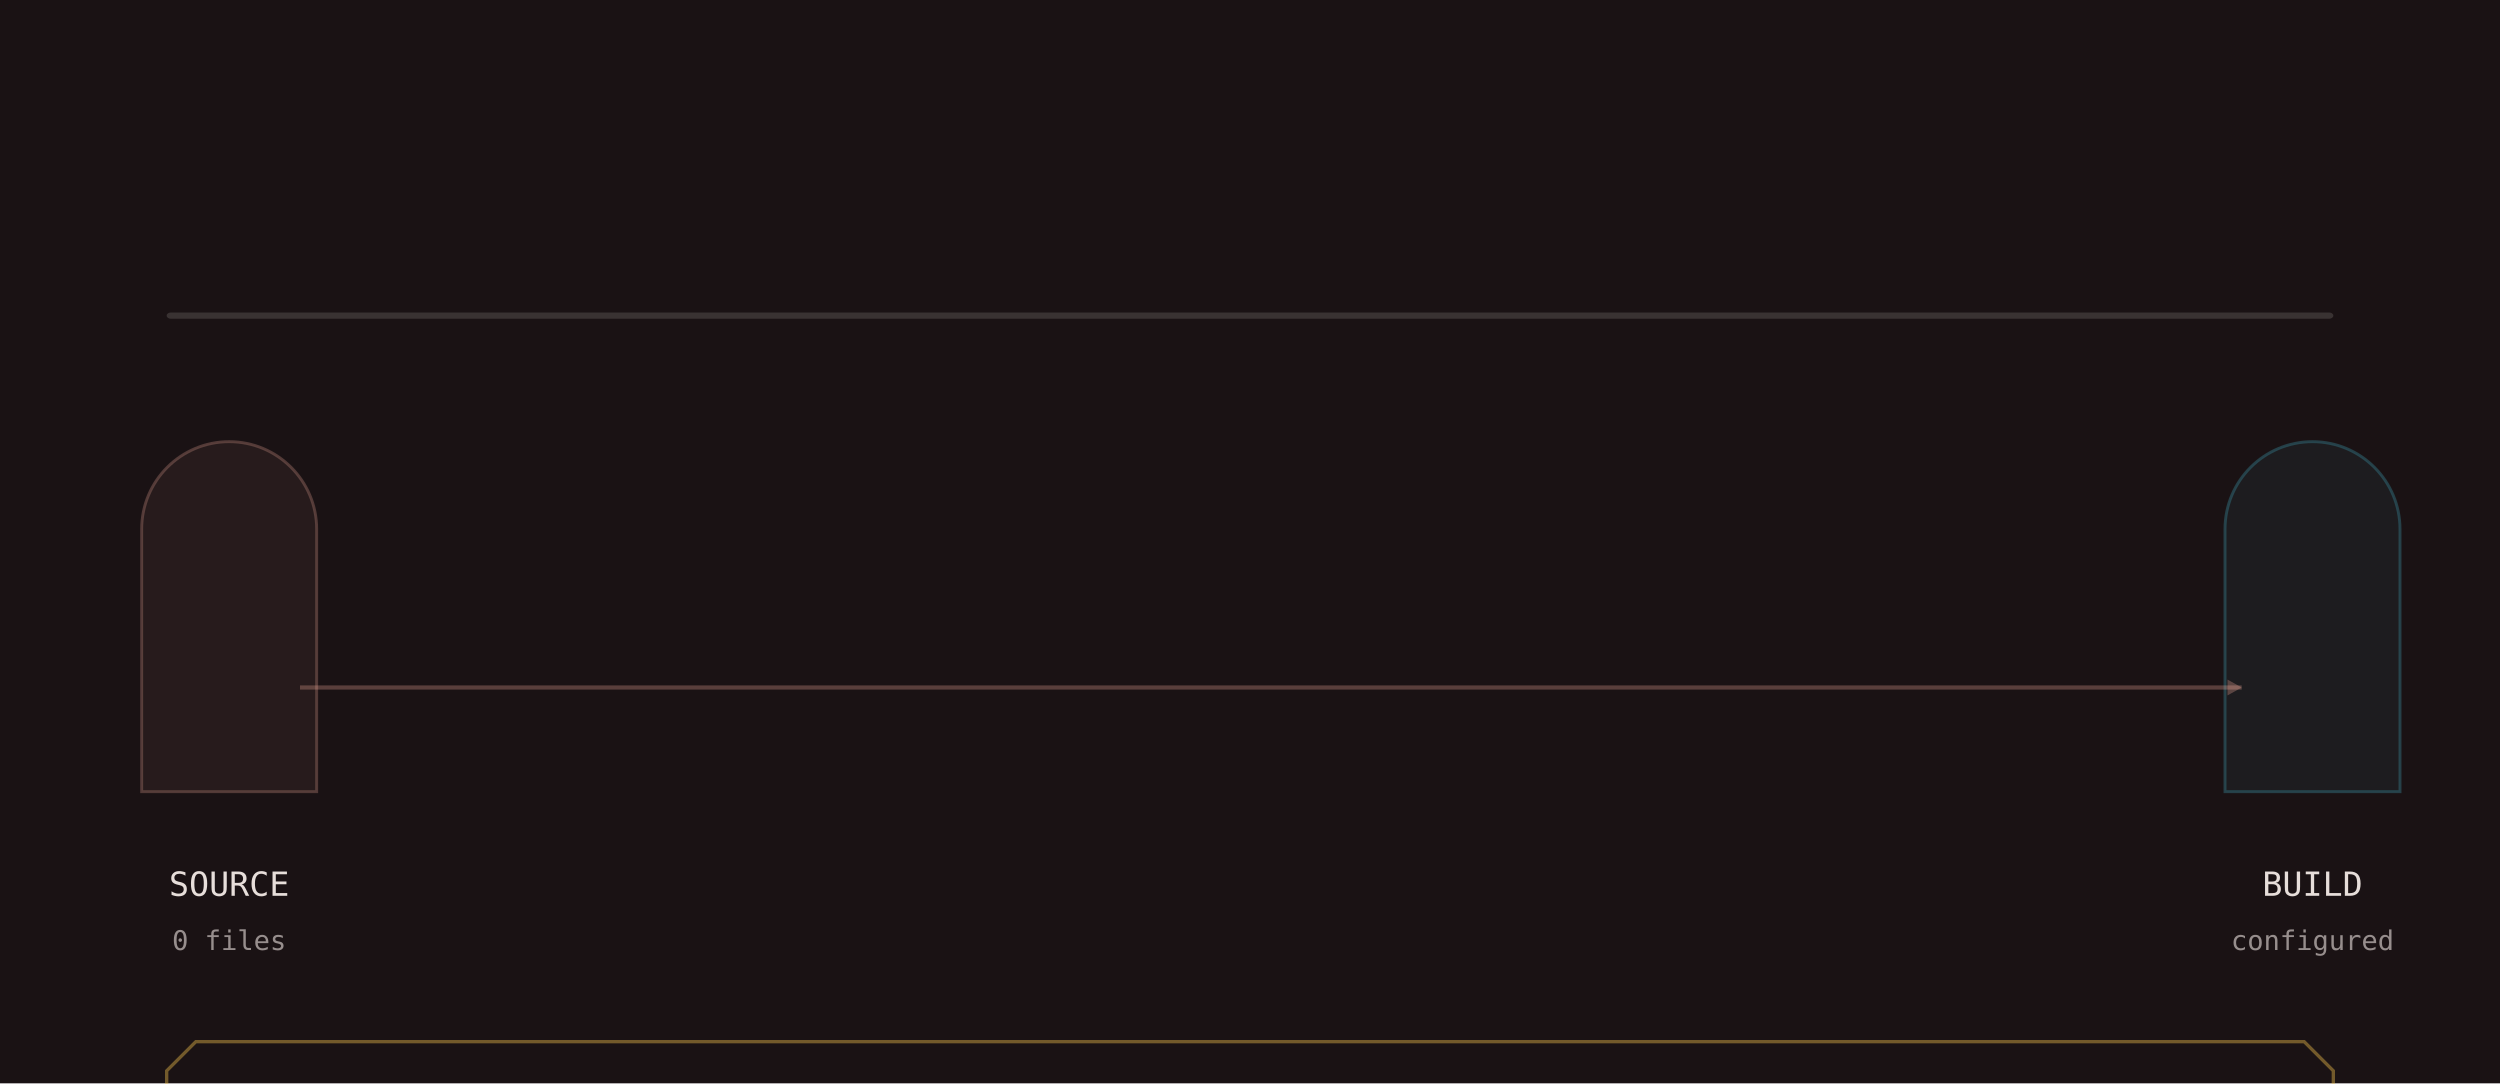
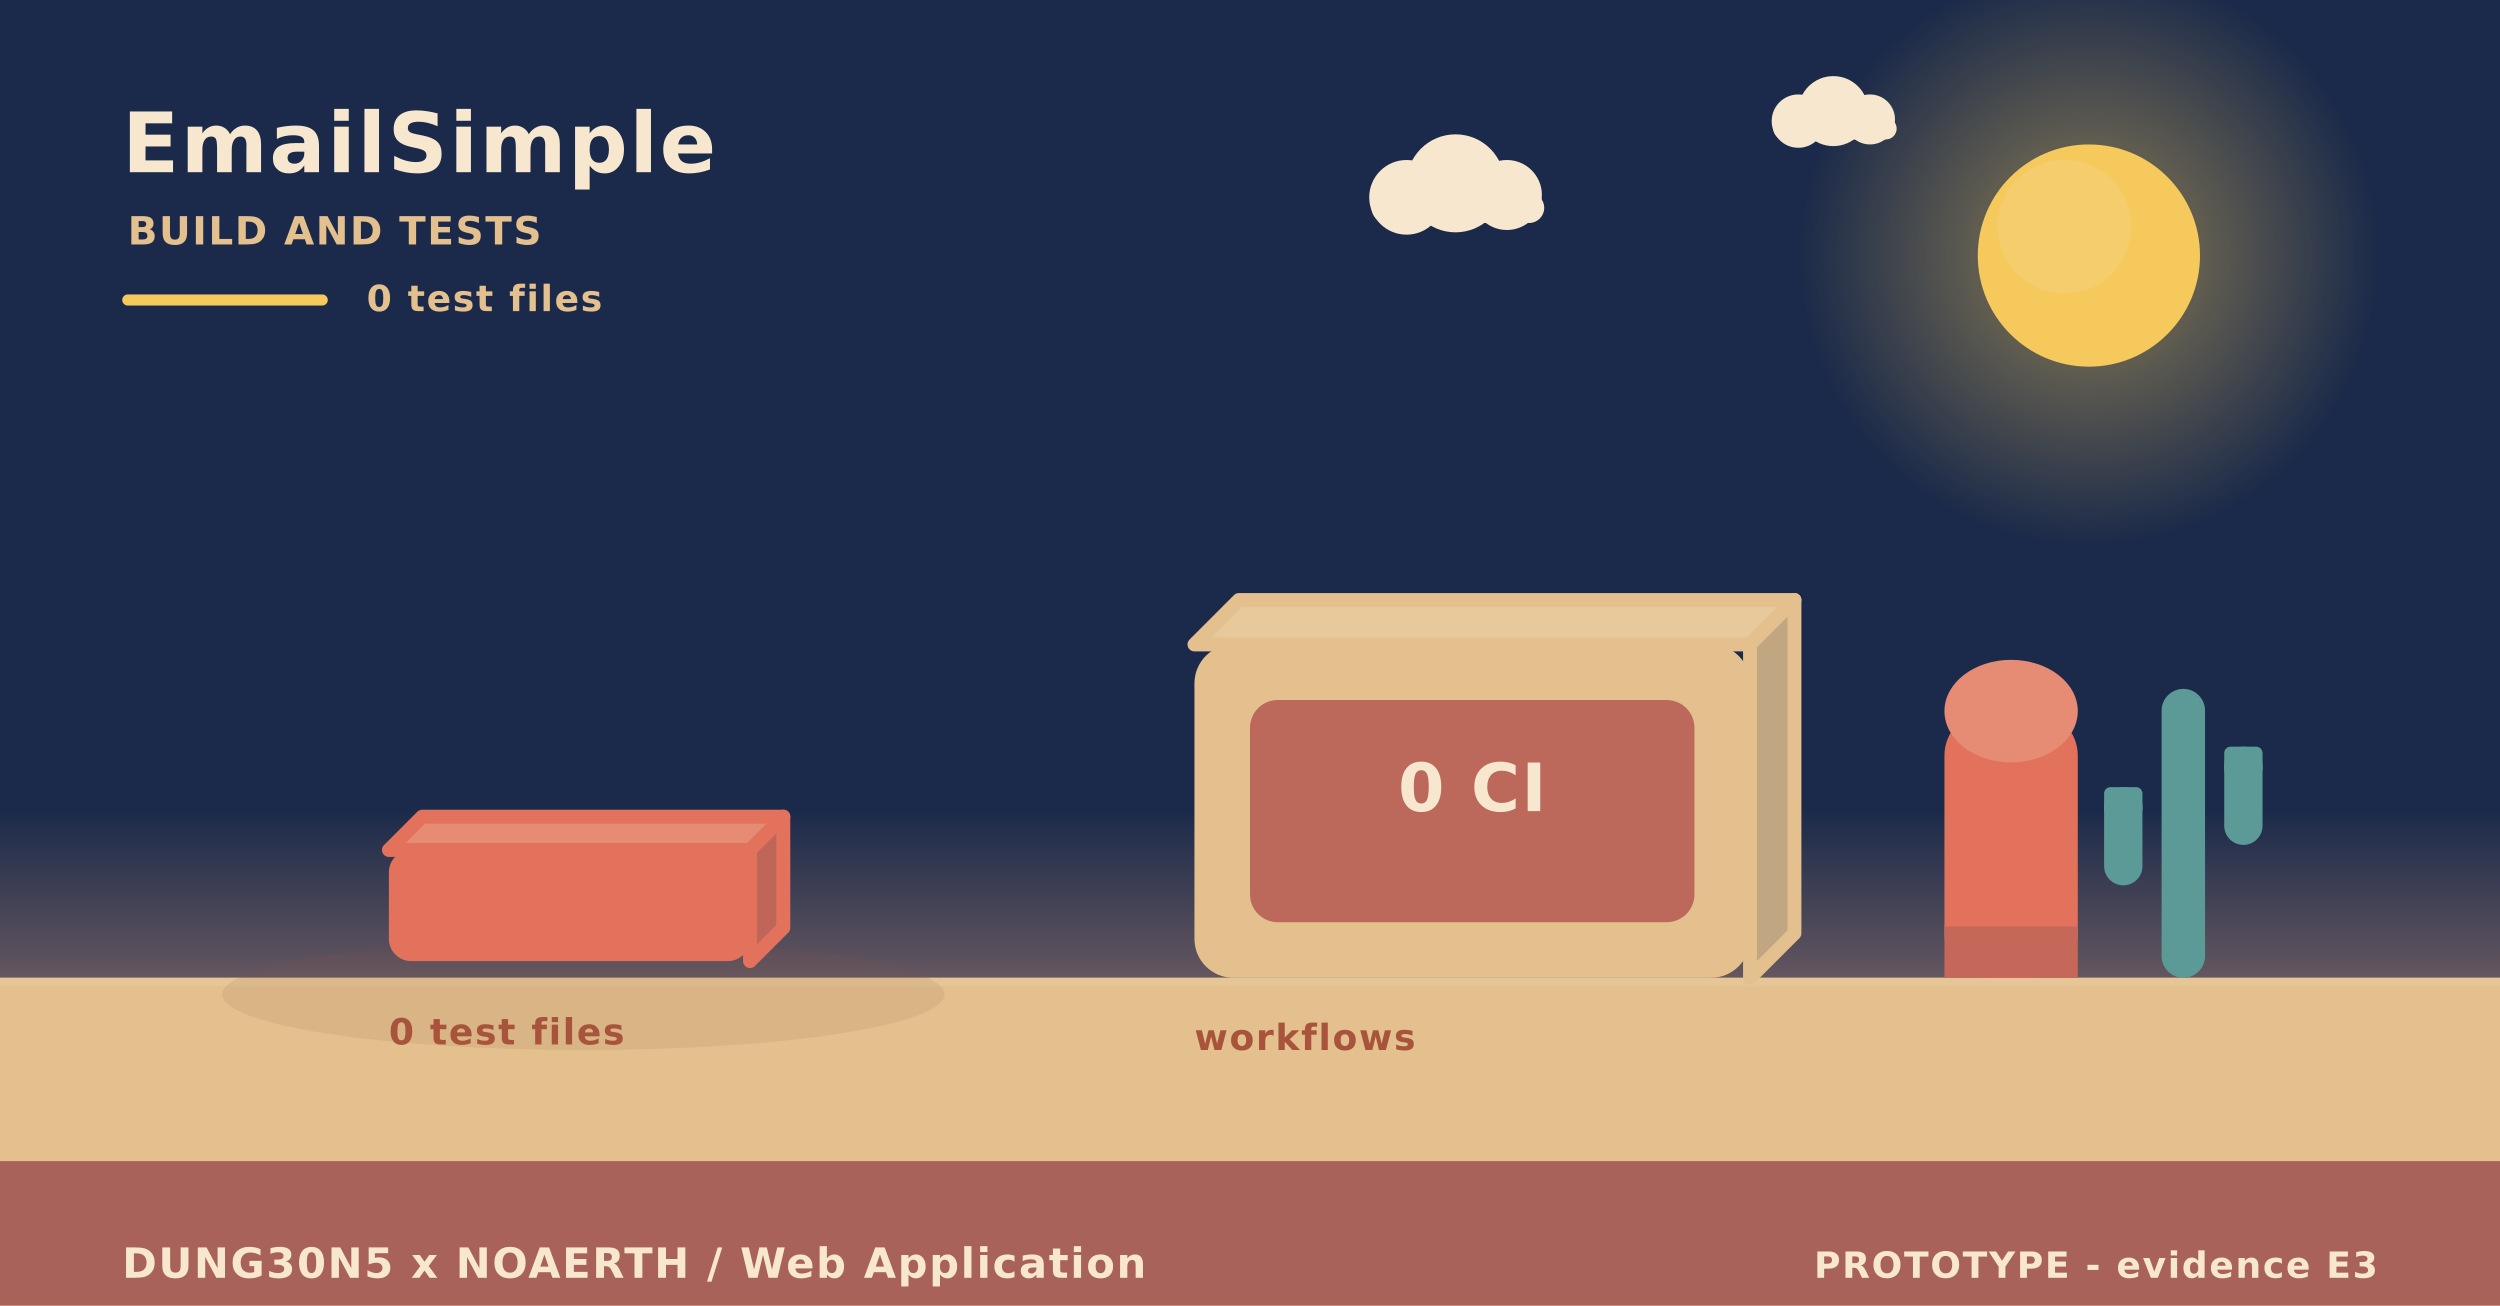
- <svg xmlns="http://www.w3.org/2000/svg" viewBox="0 0 1200 520" width="1200" height="520" role="img" aria-label="EmailSimple build evidence">
-   <rect width="1200" height="520" fill="#1a1214" />
-   <defs>
-     <linearGradient id="gb" x1="0" y1="0" x2="1" y2="1">
-       <stop offset="0%" stop-color="#ffb4a2" />
-       <stop offset="100%" stop-color="#48cae4" />
-     </linearGradient>
-   </defs>
-   <rect x="80.00" y="150.00" width="1040.00" height="3.00" rx="2.00" fill="rgba(253,244,240,0.140)" opacity="1.00" />
-   <path d="M68.00,380.00 L68.00,254.00 A42.00,42.00 0 0 1 152.00,254.00 L152.00,380.00 Z" fill="rgba(255,180,162,0.100)" opacity="0.55" stroke="rgba(255,180,162,0.450)" stroke-width="1.4" />
-   <polygon points="-192.26,189.00 -136.83,221.00 -136.83,157.00 -192.26,125.00" fill="#90732e" opacity="0.95" />
-   <polygon points="-247.68,221.00 -192.26,253.00 -192.26,189.00 -247.68,157.00" fill="#389eb2" opacity="0.95" />
-   <polygon points="-192.26,125.00 -136.83,157.00 -192.26,189.00 -247.68,157.00" fill="#ffb4a2" opacity="0.95" />
-   <text x="110" y="430" font-family="ui-monospace,Menlo,monospace" font-size="16" fill="rgba(253,244,240,0.900)" text-anchor="middle">SOURCE</text>
-   <text x="110" y="456" font-family="ui-monospace,Menlo,monospace" font-size="13" fill="rgba(253,244,240,0.550)" text-anchor="middle">0 files</text>
-   <path d="M1068.00,380.00 L1068.00,254.00 A42.00,42.00 0 0 1 1152.00,254.00 L1152.00,380.00 Z" fill="rgba(72,202,228,0.100)" opacity="0.55" stroke="rgba(72,202,228,0.450)" stroke-width="1.4" />
-   <polygon points="673.77,689.00 729.19,721.00 729.19,657.00 673.77,625.00" fill="#90732e" opacity="0.95" />
-   <polygon points="618.34,721.00 673.77,753.00 673.77,689.00 618.34,657.00" fill="#389eb2" opacity="0.95" />
-   <polygon points="673.77,625.00 729.19,657.00 673.77,689.00 618.34,657.00" fill="#48cae4" opacity="0.95" />
-   <text x="1110" y="430" font-family="ui-monospace,Menlo,monospace" font-size="16" fill="rgba(253,244,240,0.900)" text-anchor="middle">BUILD</text>
-   <text x="1110" y="456" font-family="ui-monospace,Menlo,monospace" font-size="13" fill="rgba(253,244,240,0.550)" text-anchor="middle">configured</text>
-   <line x1="144.00" y1="330.00" x2="1076.00" y2="330.00" stroke="rgba(255,180,162,0.500)" stroke-width="2.00" opacity="0.55" />
-   <polygon points="1076.00,330.00 1069.20,326.20 1069.20,333.80" fill="rgba(255,180,162,0.500)" opacity="0.55" />
-   <path d="M94.00,500.00 H1106.00 L1120.00,514.00 V546.00 L1106.00,560.00 H94.00 L80.00,546.00 V514.00 Z" fill="none" stroke="rgba(249,199,79,0.500)" stroke-width="1.60" opacity="0.80" />
-   <text x="600" y="536" font-family="ui-monospace,Menlo,monospace" font-size="16" fill="rgba(249,199,79,0.950)" text-anchor="middle">no test suite present in this repository — shown as measured, not implied</text>
+ <svg xmlns="http://www.w3.org/2000/svg" width="900" height="470" viewBox="0 0 900 470" role="img" aria-label="EmailSimple - how it is verified">
+   <linearGradient id="skyb" x1="0" y1="0" x2="0" y2="1">
+     <stop offset="0" stop-color="#1b2a4a" />
+     <stop offset="0.62" stop-color="#1b2a4a" />
+     <stop offset="1" stop-color="#f3ad8a" />
+   </linearGradient>
+   <rect width="900" height="470" fill="url(#skyb)" />
+   <radialGradient id="sunb">
+     <stop offset="0.35" stop-color="#f5c95c" stop-opacity="0.34" />
+     <stop offset="1" stop-color="#f5c95c" stop-opacity="0" />
+   </radialGradient>
+   <circle cx="752" cy="92" r="104" fill="url(#sunb)" />
+   <circle cx="752" cy="92" r="40" fill="#f5c95c" />
+   <circle cx="743.2" cy="81.6" r="24" fill="#f5d27e" opacity="0.5" />
+   <g>
+     <circle cx="524" cy="66" r="17.64" fill="#f6e7ce" />
+     <circle cx="506.36" cy="71.04" r="13.44" fill="#f6e7ce" />
+     <circle cx="542.48" cy="70.2" r="12.6" fill="#f6e7ce" />
+     <rect x="493.76" y="69.36" width="62.16" height="10.92" rx="5.46" fill="#f6e7ce" />
+   </g>
+   <g>
+     <circle cx="660" cy="40" r="12.6" fill="#f6e7ce" />
+     <circle cx="647.4" cy="43.6" r="9.6" fill="#f6e7ce" />
+     <circle cx="673.2" cy="43" r="9" fill="#f6e7ce" />
+     <rect x="638.4" y="42.4" width="44.4" height="7.8" rx="3.9" fill="#f6e7ce" />
+   </g>
+   <rect x="0" y="352" width="900" height="118" fill="#e3c08d" />
+   <rect x="0" y="352" width="900" height="3" fill="#e6c596" />
+   <text x="44" y="62" font-family="Verdana,DejaVu Sans,sans-serif" font-size="30" font-weight="700" letter-spacing="0.6" fill="#f6e7ce" text-anchor="start">EmailSimple</text>
+   <text x="46" y="88" font-family="Verdana,DejaVu Sans,sans-serif" font-size="14" font-weight="700" letter-spacing="0.6" fill="#e3c08d" text-anchor="start">BUILD AND TESTS</text>
+   <rect x="44" y="106" width="74" height="4" rx="2" fill="#f5c95c" />
+   <text x="132" y="112" font-family="Verdana,DejaVu Sans,sans-serif" font-size="13" font-weight="700" letter-spacing="0.6" fill="#e3c08d" text-anchor="start">0 test files</text>
+   <ellipse cx="210" cy="358" rx="130" ry="20" fill="rgba(138,90,68,0.11)" />
+   <path d="M140,306 L270,306 L282,294 L152,294 Z" fill="#e68c74" stroke="#e2725b" stroke-width="5" stroke-linejoin="round" />
+   <path d="M270,306 L282,294 L282,334 L270,346 Z" fill="#c06658" stroke="#e2725b" stroke-width="5" stroke-linejoin="round" />
+   <rect x="140" y="306" width="130" height="40" rx="8" fill="#e2725b" />
+   <text x="140" y="376" font-family="Verdana,DejaVu Sans,sans-serif" font-size="13" font-weight="700" letter-spacing="0.6" fill="#a8543c" text-anchor="start">0 test files</text>
+   <path d="M430,232 L630,232 L646,216 L446,216 Z" fill="#e7c99b" stroke="#e3c08d" stroke-width="5" stroke-linejoin="round" />
+   <path d="M630,232 L646,216 L646,336 L630,352 Z" fill="#c1a682" stroke="#e3c08d" stroke-width="5" stroke-linejoin="round" />
+   <rect x="430" y="232" width="200" height="120" rx="14" fill="#e3c08d" />
+   <rect x="450" y="252" width="160" height="80" rx="10" fill="#ba6458" opacity="0.94" />
+   <text x="530" y="292" font-family="Verdana,DejaVu Sans,sans-serif" font-size="24" font-weight="700" letter-spacing="0.6" fill="#f6e7ce" text-anchor="middle">0 CI</text>
+   <text x="430" y="378" font-family="Verdana,DejaVu Sans,sans-serif" font-size="13" font-weight="700" letter-spacing="0.6" fill="#a8543c" text-anchor="start">workflows</text>
+   <rect x="700" y="256" width="48" height="96" rx="16" fill="#e2725b" />
+   <ellipse cx="724" cy="256" rx="24" ry="18.46" fill="#e68c74" />
+   <rect x="700" y="333.54" width="48" height="18.46" fill="#c66859" />
+   <rect x="778.18" y="248" width="15.64" height="104" rx="7.82" fill="#5b9a97" />
+   <rect x="757.48" y="283.36" width="13.8" height="35.36" rx="6.9" fill="#5b9a97" />
+   <rect x="757.48" y="283.36" width="13.8" height="10.4" rx="2.3" fill="#5b9a97" />
+   <rect x="800.72" y="268.8" width="13.8" height="35.36" rx="6.9" fill="#5b9a97" />
+   <rect x="800.72" y="268.8" width="13.8" height="10.4" rx="2.3" fill="#5b9a97" />
+   <rect x="0" y="418" width="900" height="52" rx="0" fill="#a65c56" opacity="0.94" />
+   <text x="44" y="460" font-family="Verdana,DejaVu Sans,sans-serif" font-size="15" font-weight="700" letter-spacing="0.6" fill="#f6e7ce" text-anchor="start">DUNG30N5 x NOAERTH  /  Web Application</text>
+   <text x="856" y="460" font-family="Verdana,DejaVu Sans,sans-serif" font-size="13" font-weight="700" letter-spacing="0.6" fill="#f6e7ce" text-anchor="end">PROTOTYPE  -  evidence E3</text>
</svg>
